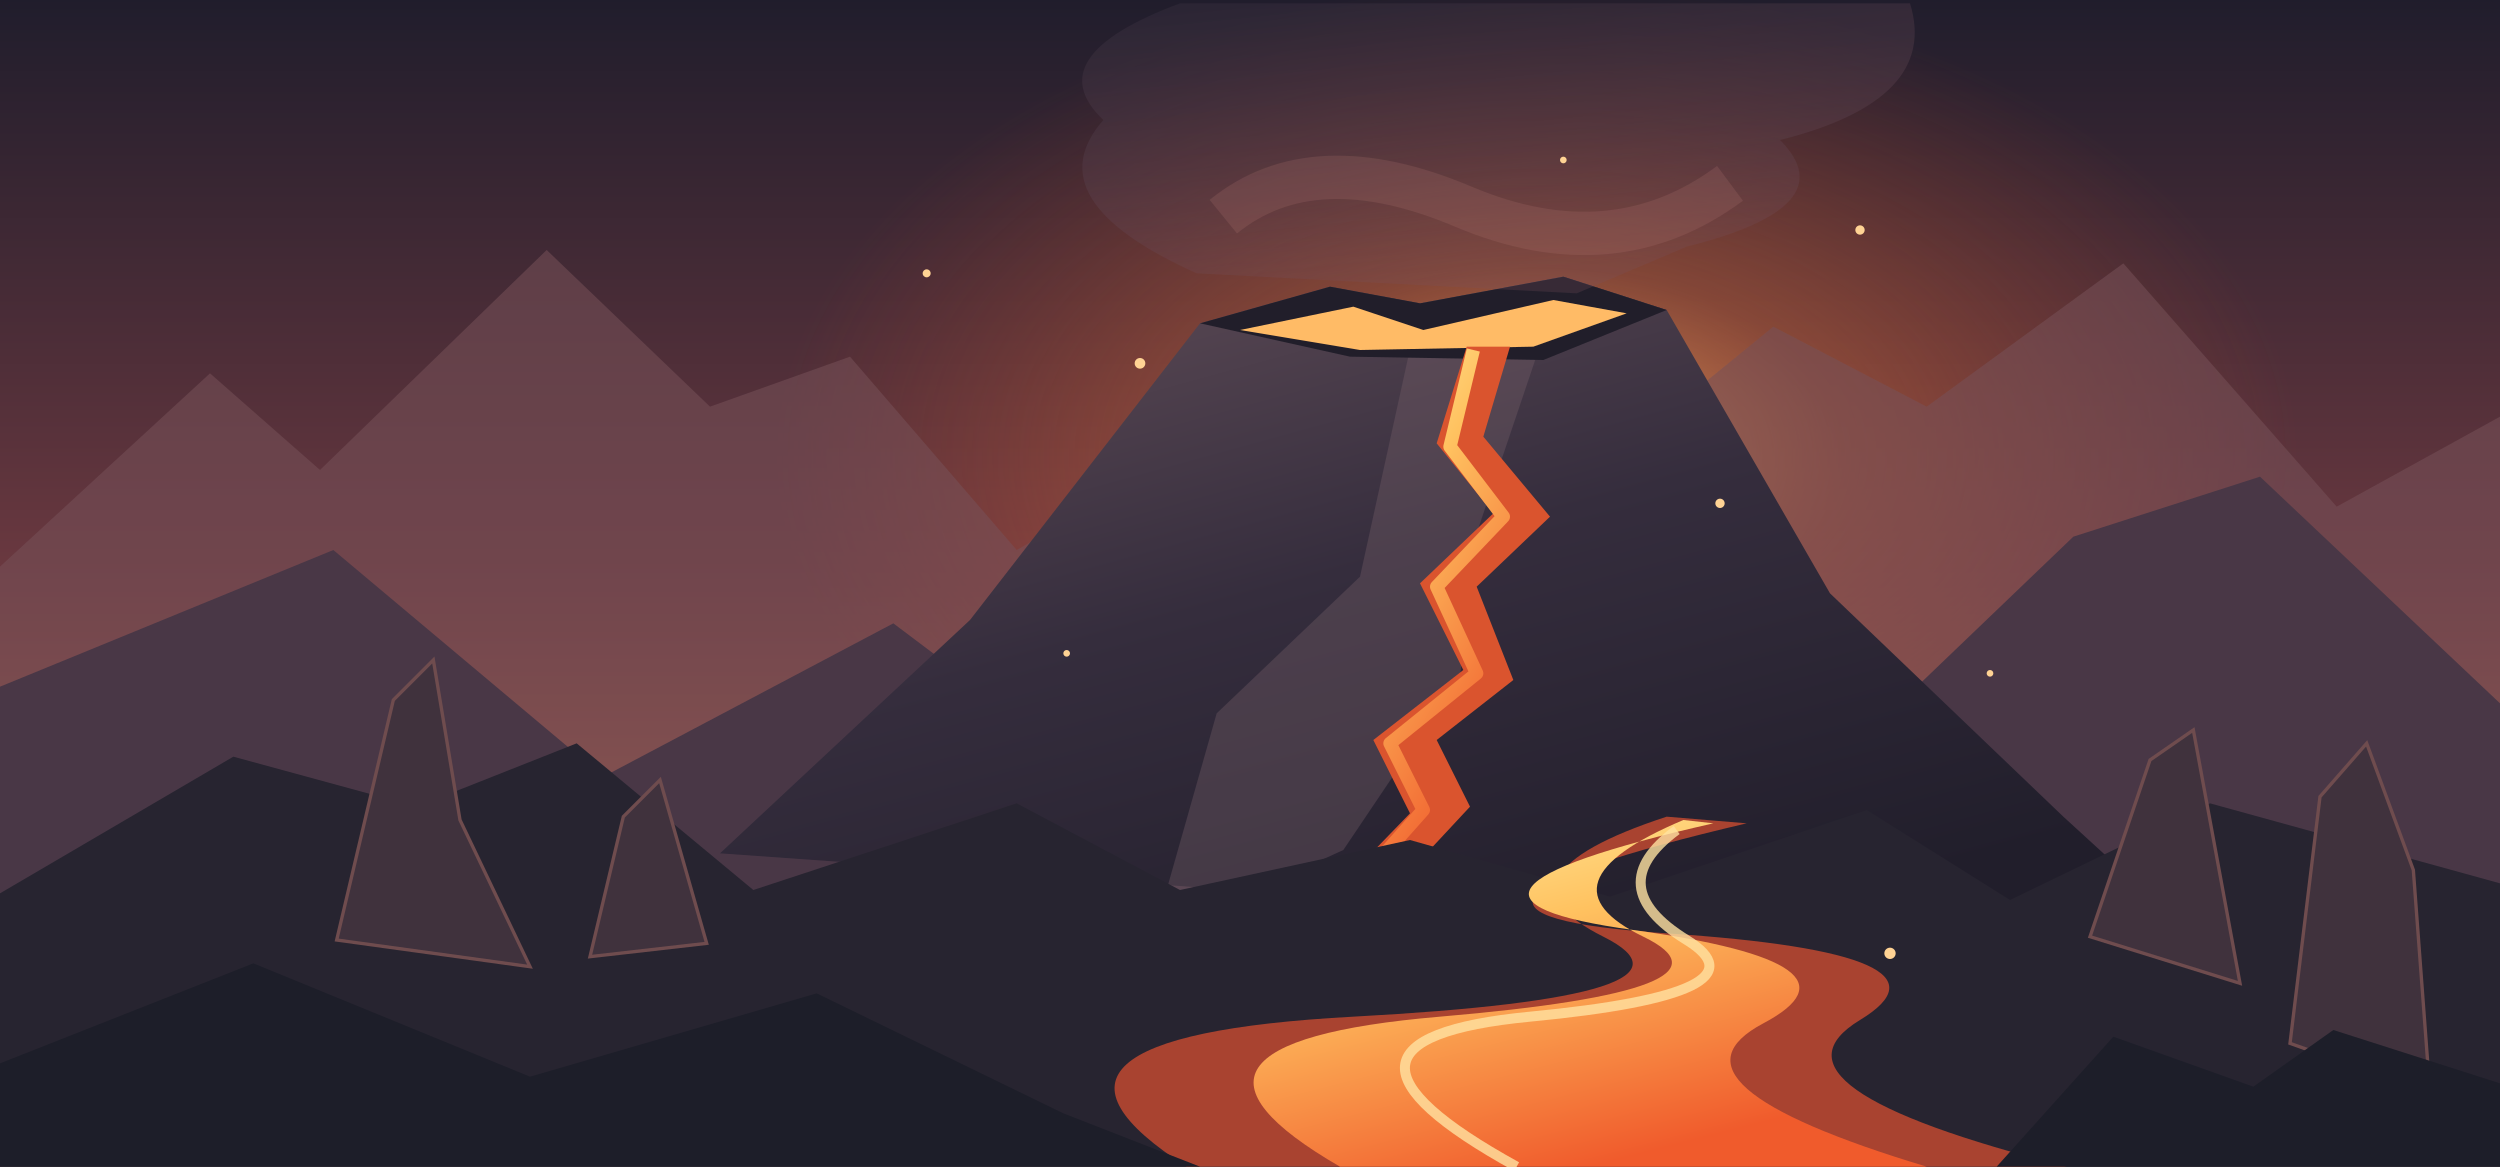
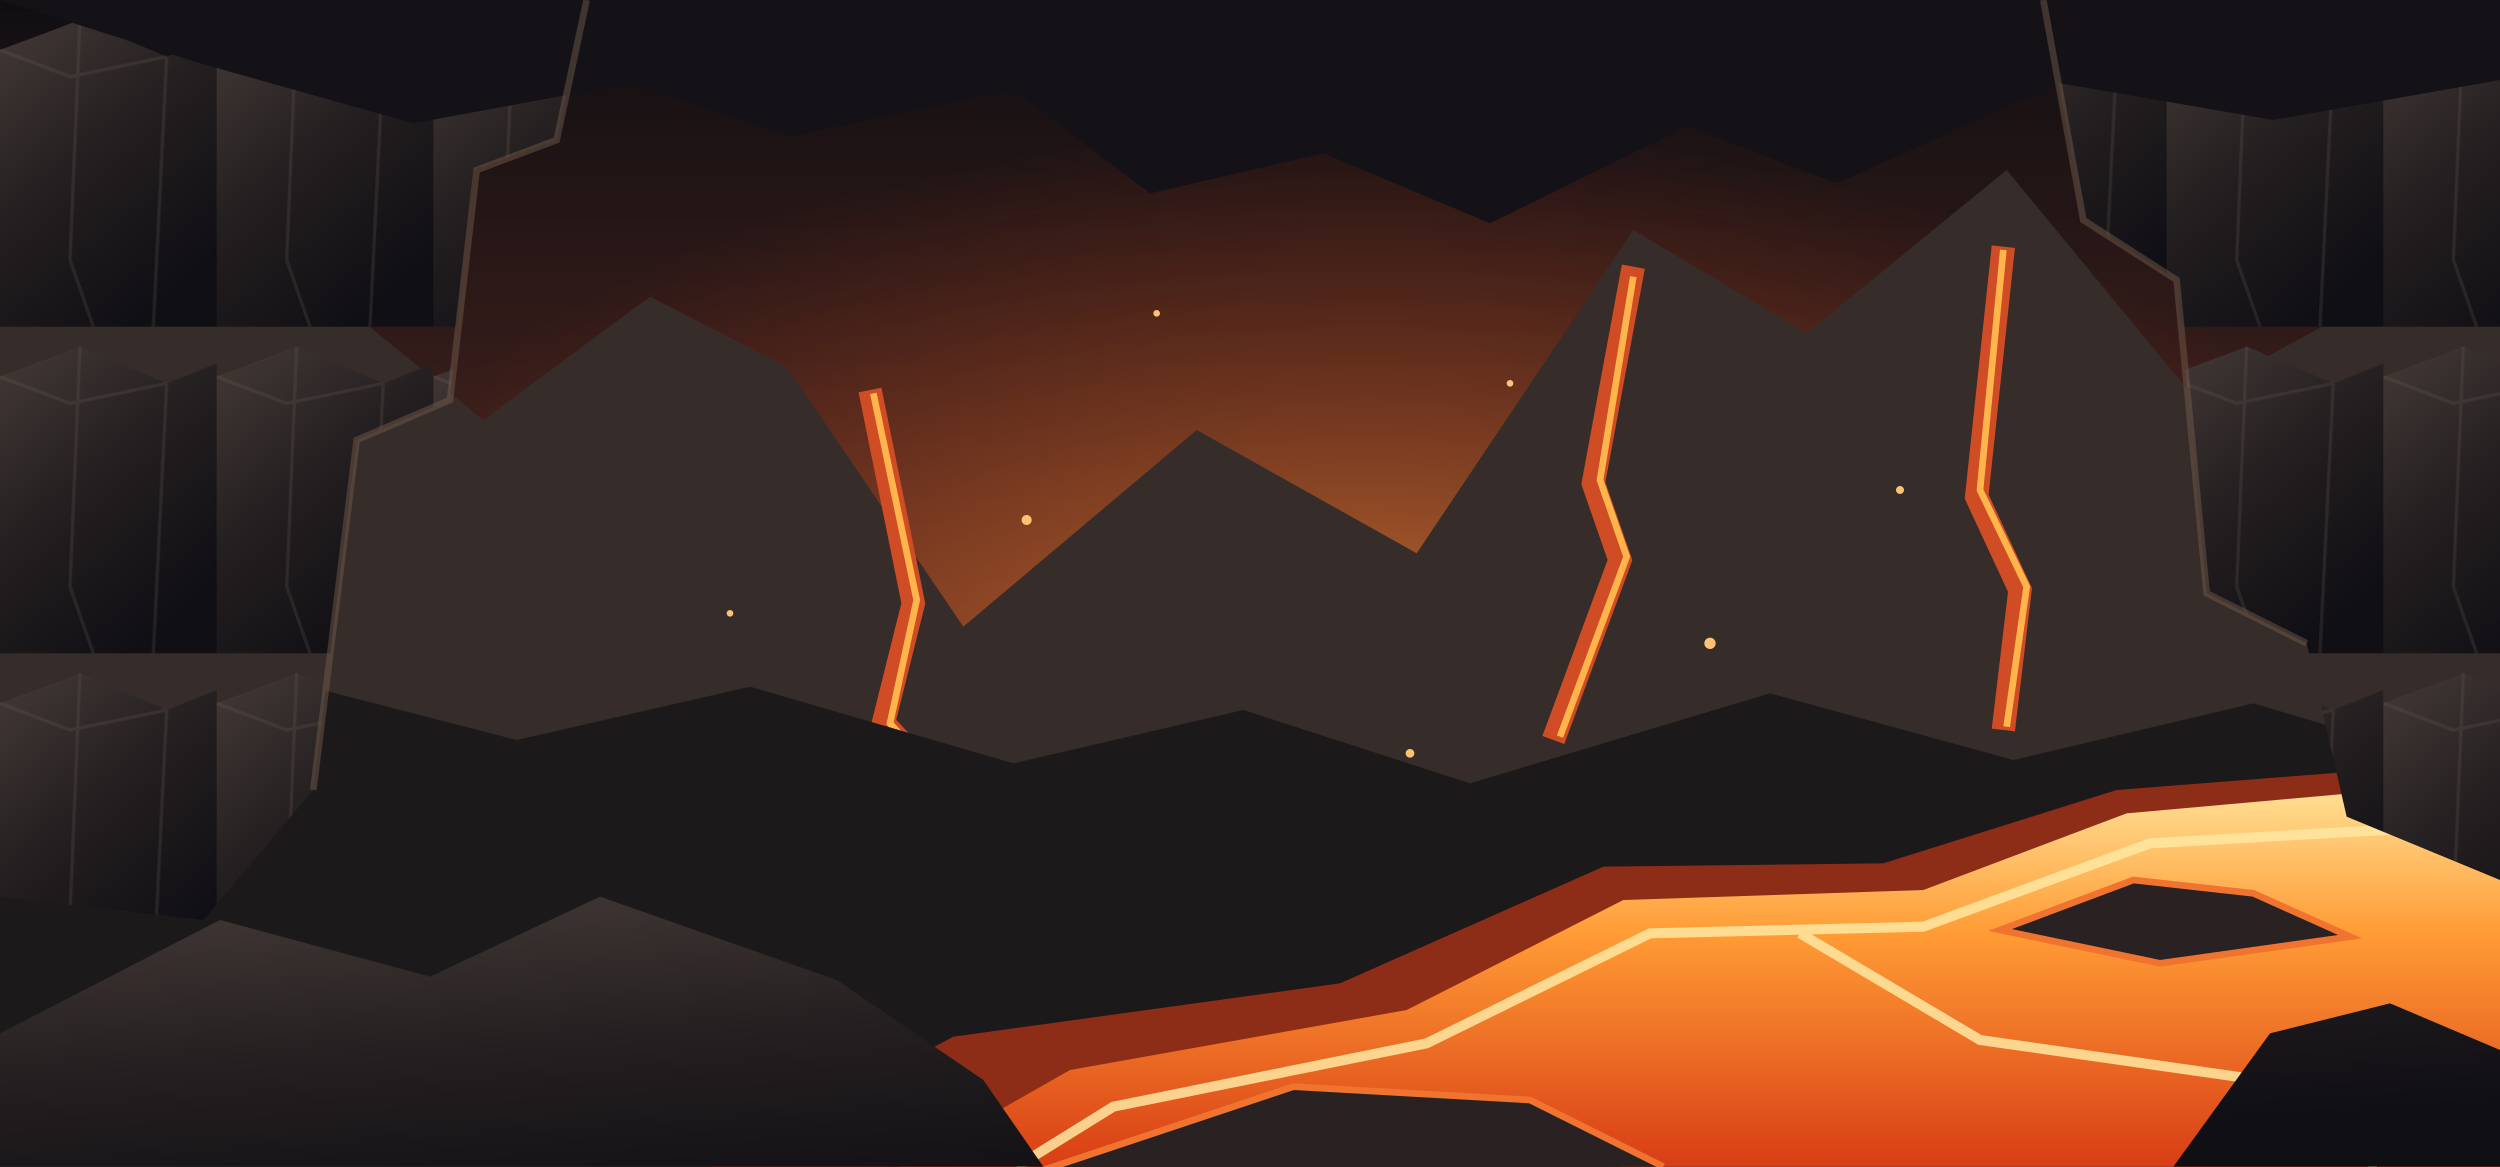
- <svg xmlns="http://www.w3.org/2000/svg" width="750" height="350" viewBox="0 0 750 350">
+ <svg xmlns="http://www.w3.org/2000/svg" width="750" height="350" viewBox="0 0 750 350" role="img" aria-label="Thor Volcano basalt cavern and lava channels">
  <defs>
-     <linearGradient id="sky" x2="0" y2="1">
-       <stop stop-color="#201d2c" />
-       <stop offset=".5" stop-color="#6c3940" />
-       <stop offset="1" stop-color="#d27b50" />
+     <linearGradient id="cavern" x2="0" y2="1">
+       <stop stop-color="#100e12" />
+       <stop offset=".6" stop-color="#542820" />
+       <stop offset="1" stop-color="#211714" />
    </linearGradient>
-     <radialGradient id="glow">
-       <stop stop-color="#ffc172" stop-opacity=".8" />
-       <stop offset=".4" stop-color="#f77a39" stop-opacity=".35" />
-       <stop offset="1" stop-color="#ec542b" stop-opacity="0" />
+     <linearGradient id="rock" x2=".6" y2="1">
+       <stop stop-color="#443a37" />
+       <stop offset=".5" stop-color="#241f20" />
+       <stop offset="1" stop-color="#100f14" />
+     </linearGradient>
+     <linearGradient id="lava" x2="0" y2="1">
+       <stop stop-color="#ffe49a" />
+       <stop offset=".4" stop-color="#ff9b35" />
+       <stop offset="1" stop-color="#d83d15" />
+     </linearGradient>
+     <radialGradient id="heat">
+       <stop stop-color="#ff9a3d" stop-opacity=".65" />
+       <stop offset="1" stop-color="#d23e16" stop-opacity="0" />
    </radialGradient>
-     <linearGradient id="mountain" x2=".6" y2="1">
-       <stop stop-color="#64505a" />
-       <stop offset=".5" stop-color="#352d3d" />
-       <stop offset="1" stop-color="#211e2b" />
-     </linearGradient>
-     <linearGradient id="lava" x2=".5" y2="1">
-       <stop stop-color="#fff2a8" />
-       <stop offset=".4" stop-color="#ffc260" />
-       <stop offset="1" stop-color="#f05b2c" />
-     </linearGradient>
-     <linearGradient id="smoke" x2=".3" y2="1">
-       <stop stop-color="#2b2635" stop-opacity=".75" />
-       <stop offset="1" stop-color="#78505a" stop-opacity=".25" />
-     </linearGradient>
+     <pattern id="basalt" width="65" height="98" patternUnits="userSpaceOnUse">
+       <path d="m0 15 24-9 26 11 15-6v87H0Z" fill="url(#rock)" />
+       <path d="m24 6-3 72 7 20M50 17l-4 81M0 15l21 8 29-6" fill="none" stroke="#70615a" stroke-opacity=".22" />
+     </pattern>
  </defs>
-   <path d="M0 0H750V350H0Z" fill="url(#sky)" />
-   <ellipse cx="461" cy="137" rx="228" ry="143" fill="url(#glow)" />
-   <path d="M0 170 63 112 96 141 164 75 213 122 255 107 305 165 365 131 435 177 532 98 578 122 637 79 701 152 750 125V350H0Z" fill="#765158" opacity=".55" />
-   <path d="M750 211 678 143 622 161 574 207 530 184 469 227 425 199 345 245 268 187 181 233 100 165 0 206V350H750Z" fill="#493746" />
-   <path d="M216 256 291 186 360 97 399 86 426 91 469 83 500 93 549 178 619 245 666 288Z" fill="url(#mountain)" />
-   <path d="m426 91-18 82-43 41-19 67 57-26 35-52 5-43 26-77Z" fill="#77606a" opacity=".35" />
-   <path d="m360 97 39-11 27 5 43-8 31 10-37 15-58-1Z" fill="#211e2a" />
-   <path d="m372 99 34-7 21 7 39-9 22 4-28 10-52 1Z" fill="#ffbb66" />
-   <path d="m440 104-9 29 17 21-22 21 13 26-27 21 11 22-29 30 20-3 27-29-10-20 23-18-11-28 22-21-20-24 8-27Z" fill="#da542e" />
-   <path d="m442 105-7 29 16 21-20 21 12 26-26 21 10 20-24 27" fill="none" stroke="url(#lava)" stroke-width="4" stroke-linejoin="round" />
-   <path d="M359 82Q310 60 331 36 311 17 354 1H573Q582 30 534 42 554 62 506 74L473 88Z" fill="url(#smoke)" />
-   <path d="M367 65Q394 43 439 62T519 55" fill="none" stroke="#b67b77" stroke-opacity=".2" stroke-width="13" />
-   <path d="M0 268 70 227 125 242 173 223 226 267 305 241 354 267 423 252 483 269 560 243 603 270 663 241 750 265V350H0Z" fill="#272430" />
-   <path d="M500 245Q445 263 481 281T406 305 356 350H620Q525 326 558 306T500 280 524 247Z" fill="#a94330" />
-   <path d="M505 246Q460 265 493 281T432 305 402 350H578Q495 325 529 307T490 279 514 247Z" fill="url(#lava)" />
-   <path d="M503 249Q480 266 506 282T459 305 455 350" fill="none" stroke="#ffe2a1" stroke-width="3" opacity=".8" />
-   <g fill="#40323d" stroke="#6f4c4e">
-     <path d="m101 282 17-72 12-12 8 48 21 44Z" />
-     <path d="m177 287 10-42 11-11 14 49Z" />
-     <path d="m627 281 18-53 13-9 14 76Z" />
-     <path d="m687 313 9-74 14-16 14 38 5 67Z" />
+   <path fill="url(#cavern)" d="M0 0h750v350H0z" />
+   <ellipse cx="410" cy="207" rx="325" ry="170" fill="url(#heat)" />
+   <path d="m0 88 62-30 83 68 50-37 41 21 53 78 70-59 66 37 65-97 52 31 60-49 56 68 92-50v222H0Z" fill="#362c29" />
+   <path d="m261 117 13 64-9 36 20 21m205-158-12 65 8 23-20 54m135-148-8 75 13 28-5 42" fill="none" stroke="#d04c25" stroke-width="7" />
+   <path d="m262 118 13 62-8 37 18 20m205-154-10 61 8 23-20 54m133-146-7 72 14 29-6 42" fill="none" stroke="#ffb54c" stroke-width="2" />
+   <path d="M0 229 89 205 155 222 225 206 304 229 373 213 441 235 531 208 604 228 676 211 750 233V350H0Z" fill="#1c191b" />
+   <path d="M750 228 635 237 565 259 481 260 402 295 286 311 213 350H750Z" fill="#8e2d17" />
+   <path d="M750 234 638 244 577 267 487 270 422 303 321 321 270 350H750Z" fill="url(#lava)" />
+   <path d="m750 247-105 6-68 25-82 2-67 33-94 19-29 18m235-70 54 32 84 12 35 26" fill="none" stroke="#ffe8a1" stroke-width="3" opacity=".85" />
+   <path d="m313 351 75-25 71 4 40 20m101-71 40-15 36 4 29 13-57 8Z" fill="#292122" stroke="#f07430" stroke-width="2" />
+   <path d="M0 0h176l-9 42-25 9-7 69-28 12-13 105-33 39L0 269ZM750 0H613l12 66 28 18 9 94 30 15 12 52 46 19Z" fill="url(#basalt)" />
+   <path d="M0 0h750v24l-68 12-64-11-67 30-45-17-59 29-50-21-52 12-41-31-67 14-48-16-65 12-64-18Z" fill="#141216" />
+   <path d="m176 0-9 42-24 9-8 69-28 12-13 105m519-237 12 66 28 18 9 94 30 15" fill="none" stroke="#79604e" stroke-opacity=".45" stroke-width="2" />
+   <path d="M0 310 66 276 129 293 180 269 251 294 295 324 313 350H0Zm652 40 29-40 36-9 33 14v35Z" fill="url(#rock)" />
+   <g fill="#ffc174">
+     <circle cx="308" cy="156" r="1.5" />
+     <circle cx="453" cy="115" r="1" />
+     <circle cx="513" cy="193" r="1.7" />
+     <circle cx="347" cy="94" r="1" />
+     <circle cx="570" cy="147" r="1.2" />
+     <circle cx="219" cy="184" r="1" />
+     <circle cx="423" cy="226" r="1.3" />
  </g>
-   <g fill="#ffd394">
-     <circle cx="342" cy="109" r="1.6" />
-     <circle cx="516" cy="151" r="1.4" />
-     <circle cx="320" cy="196" r="1" />
-     <circle cx="558" cy="69" r="1.4" />
-     <circle cx="597" cy="202" r="1" />
-     <circle cx="278" cy="82" r="1.2" />
-     <circle cx="469" cy="48" r="1" />
-     <circle cx="567" cy="286" r="1.7" />
-   </g>
-   <path d="M0 319 76 289 159 323 245 298 319 334 360 350H0ZM599 350l35-39 42 15 24-17 50 16v25Z" fill="#1d1e29" />
</svg>
